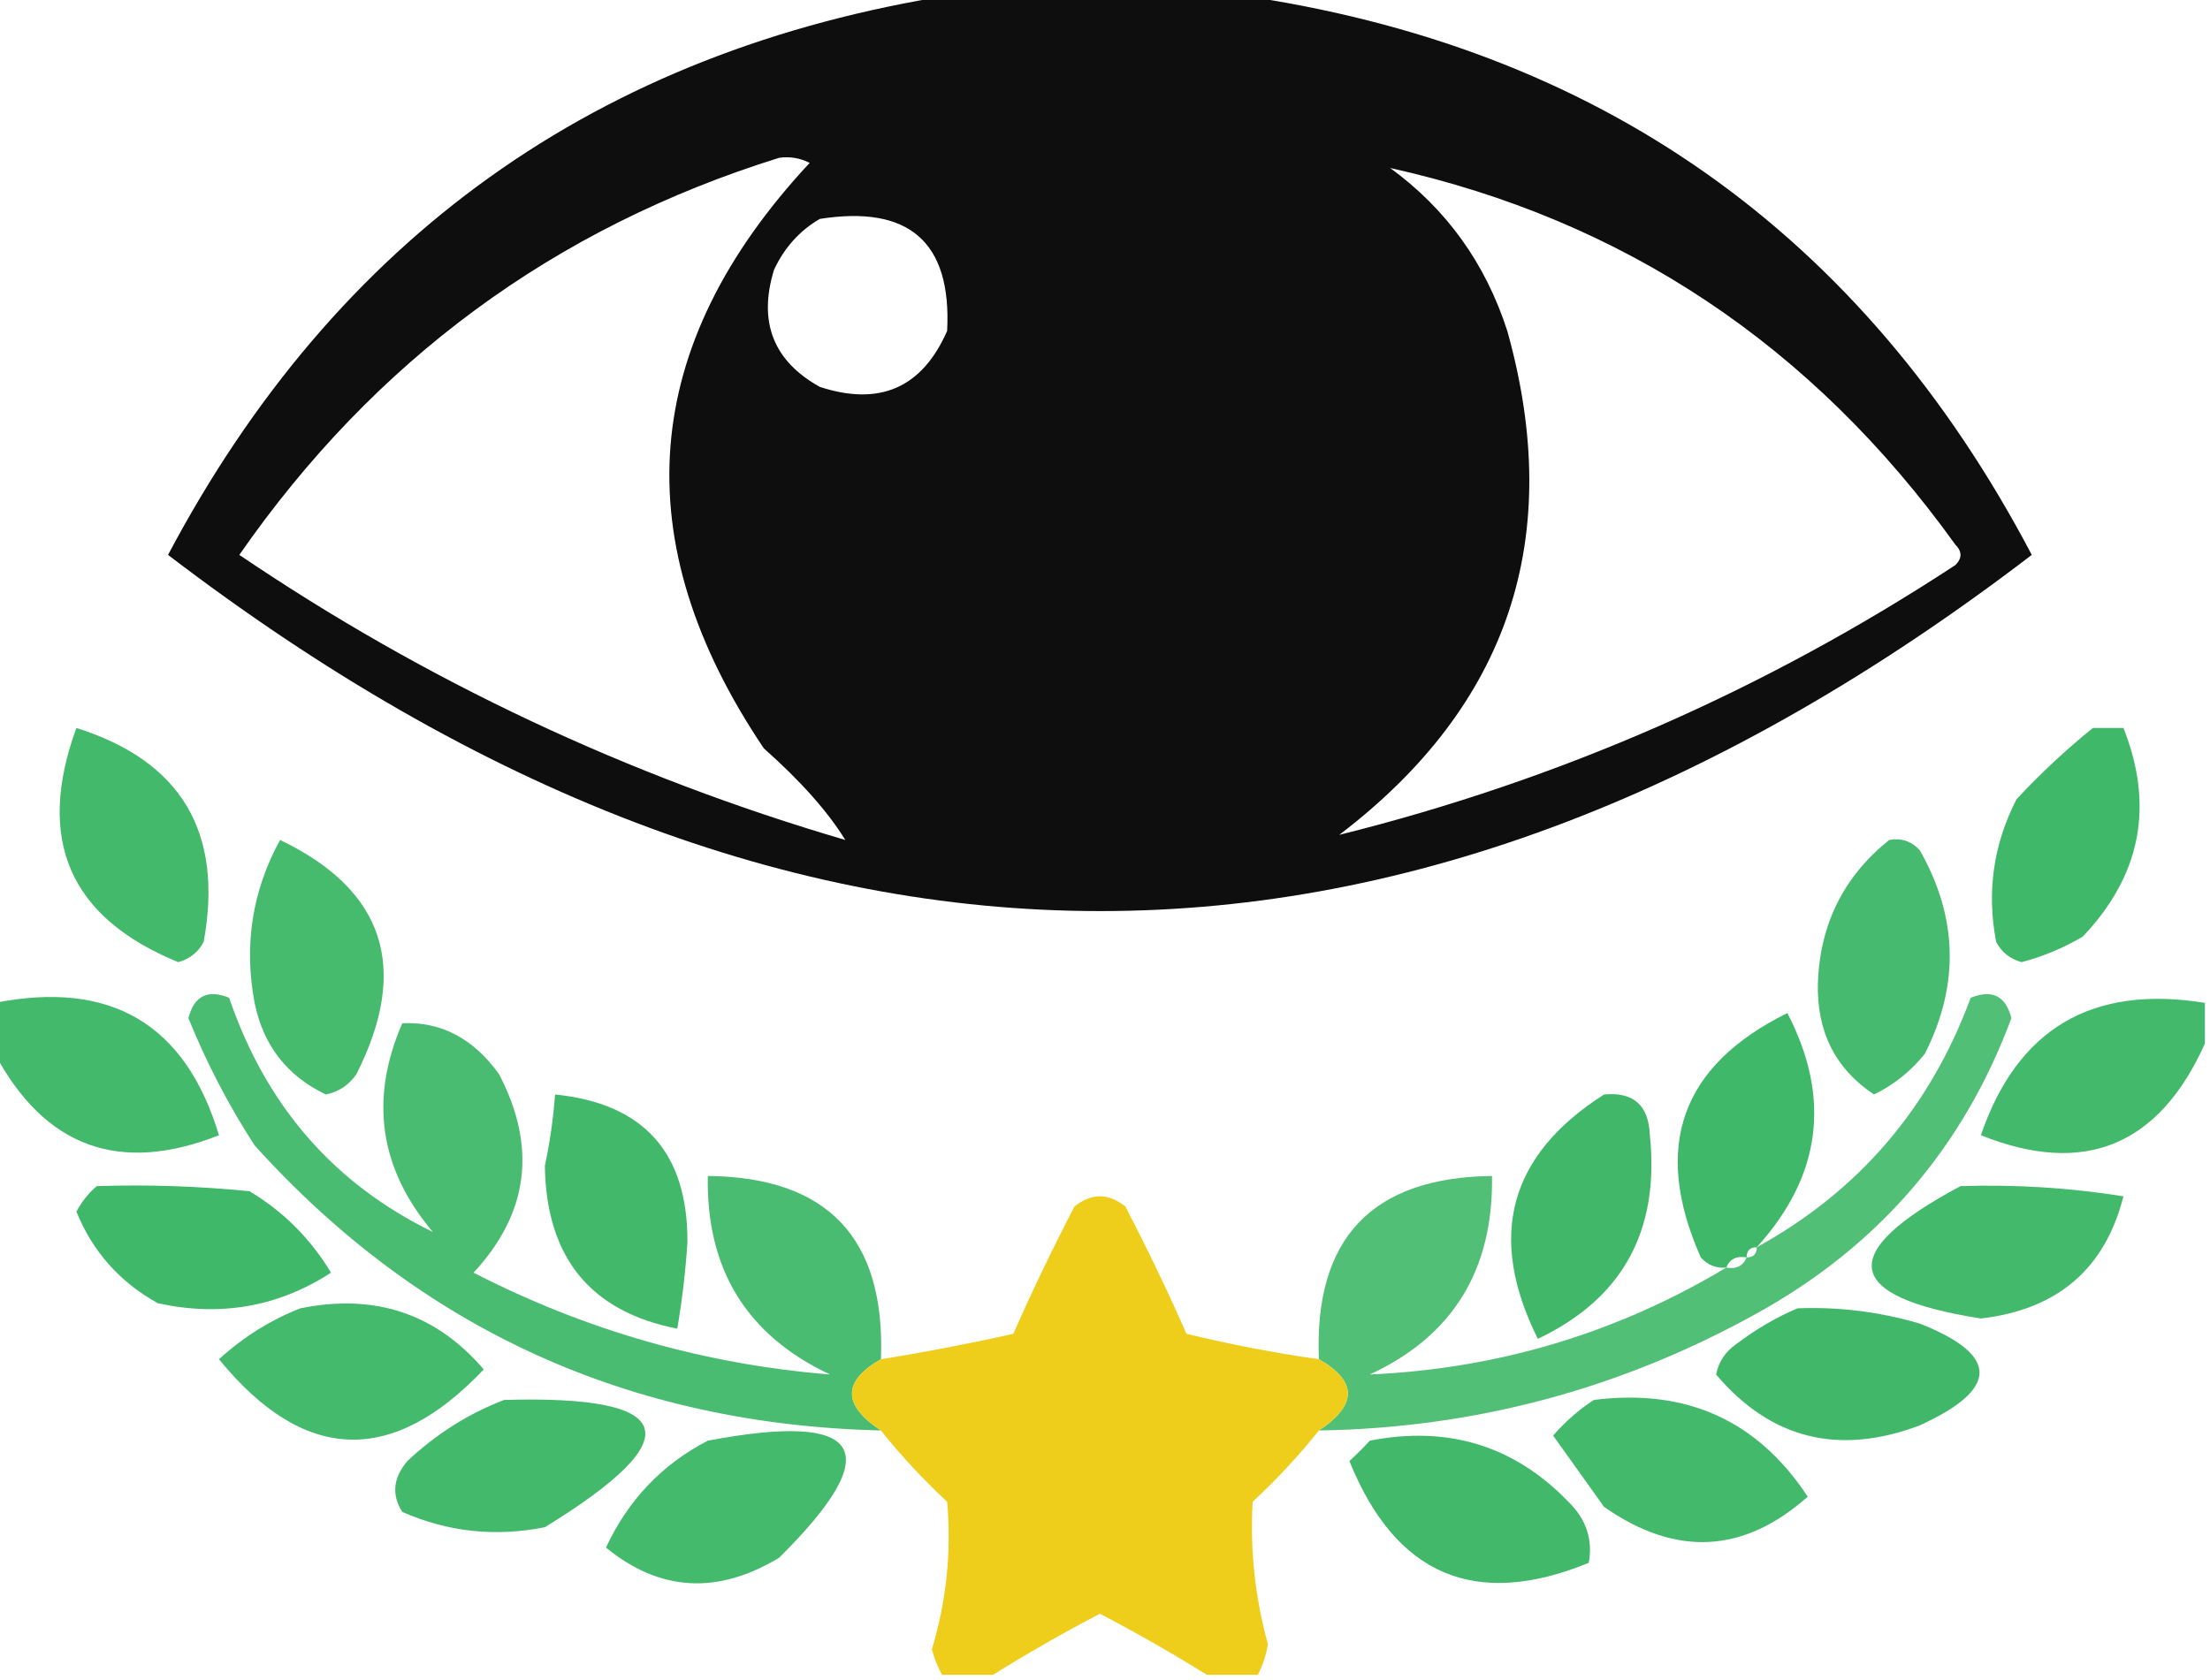
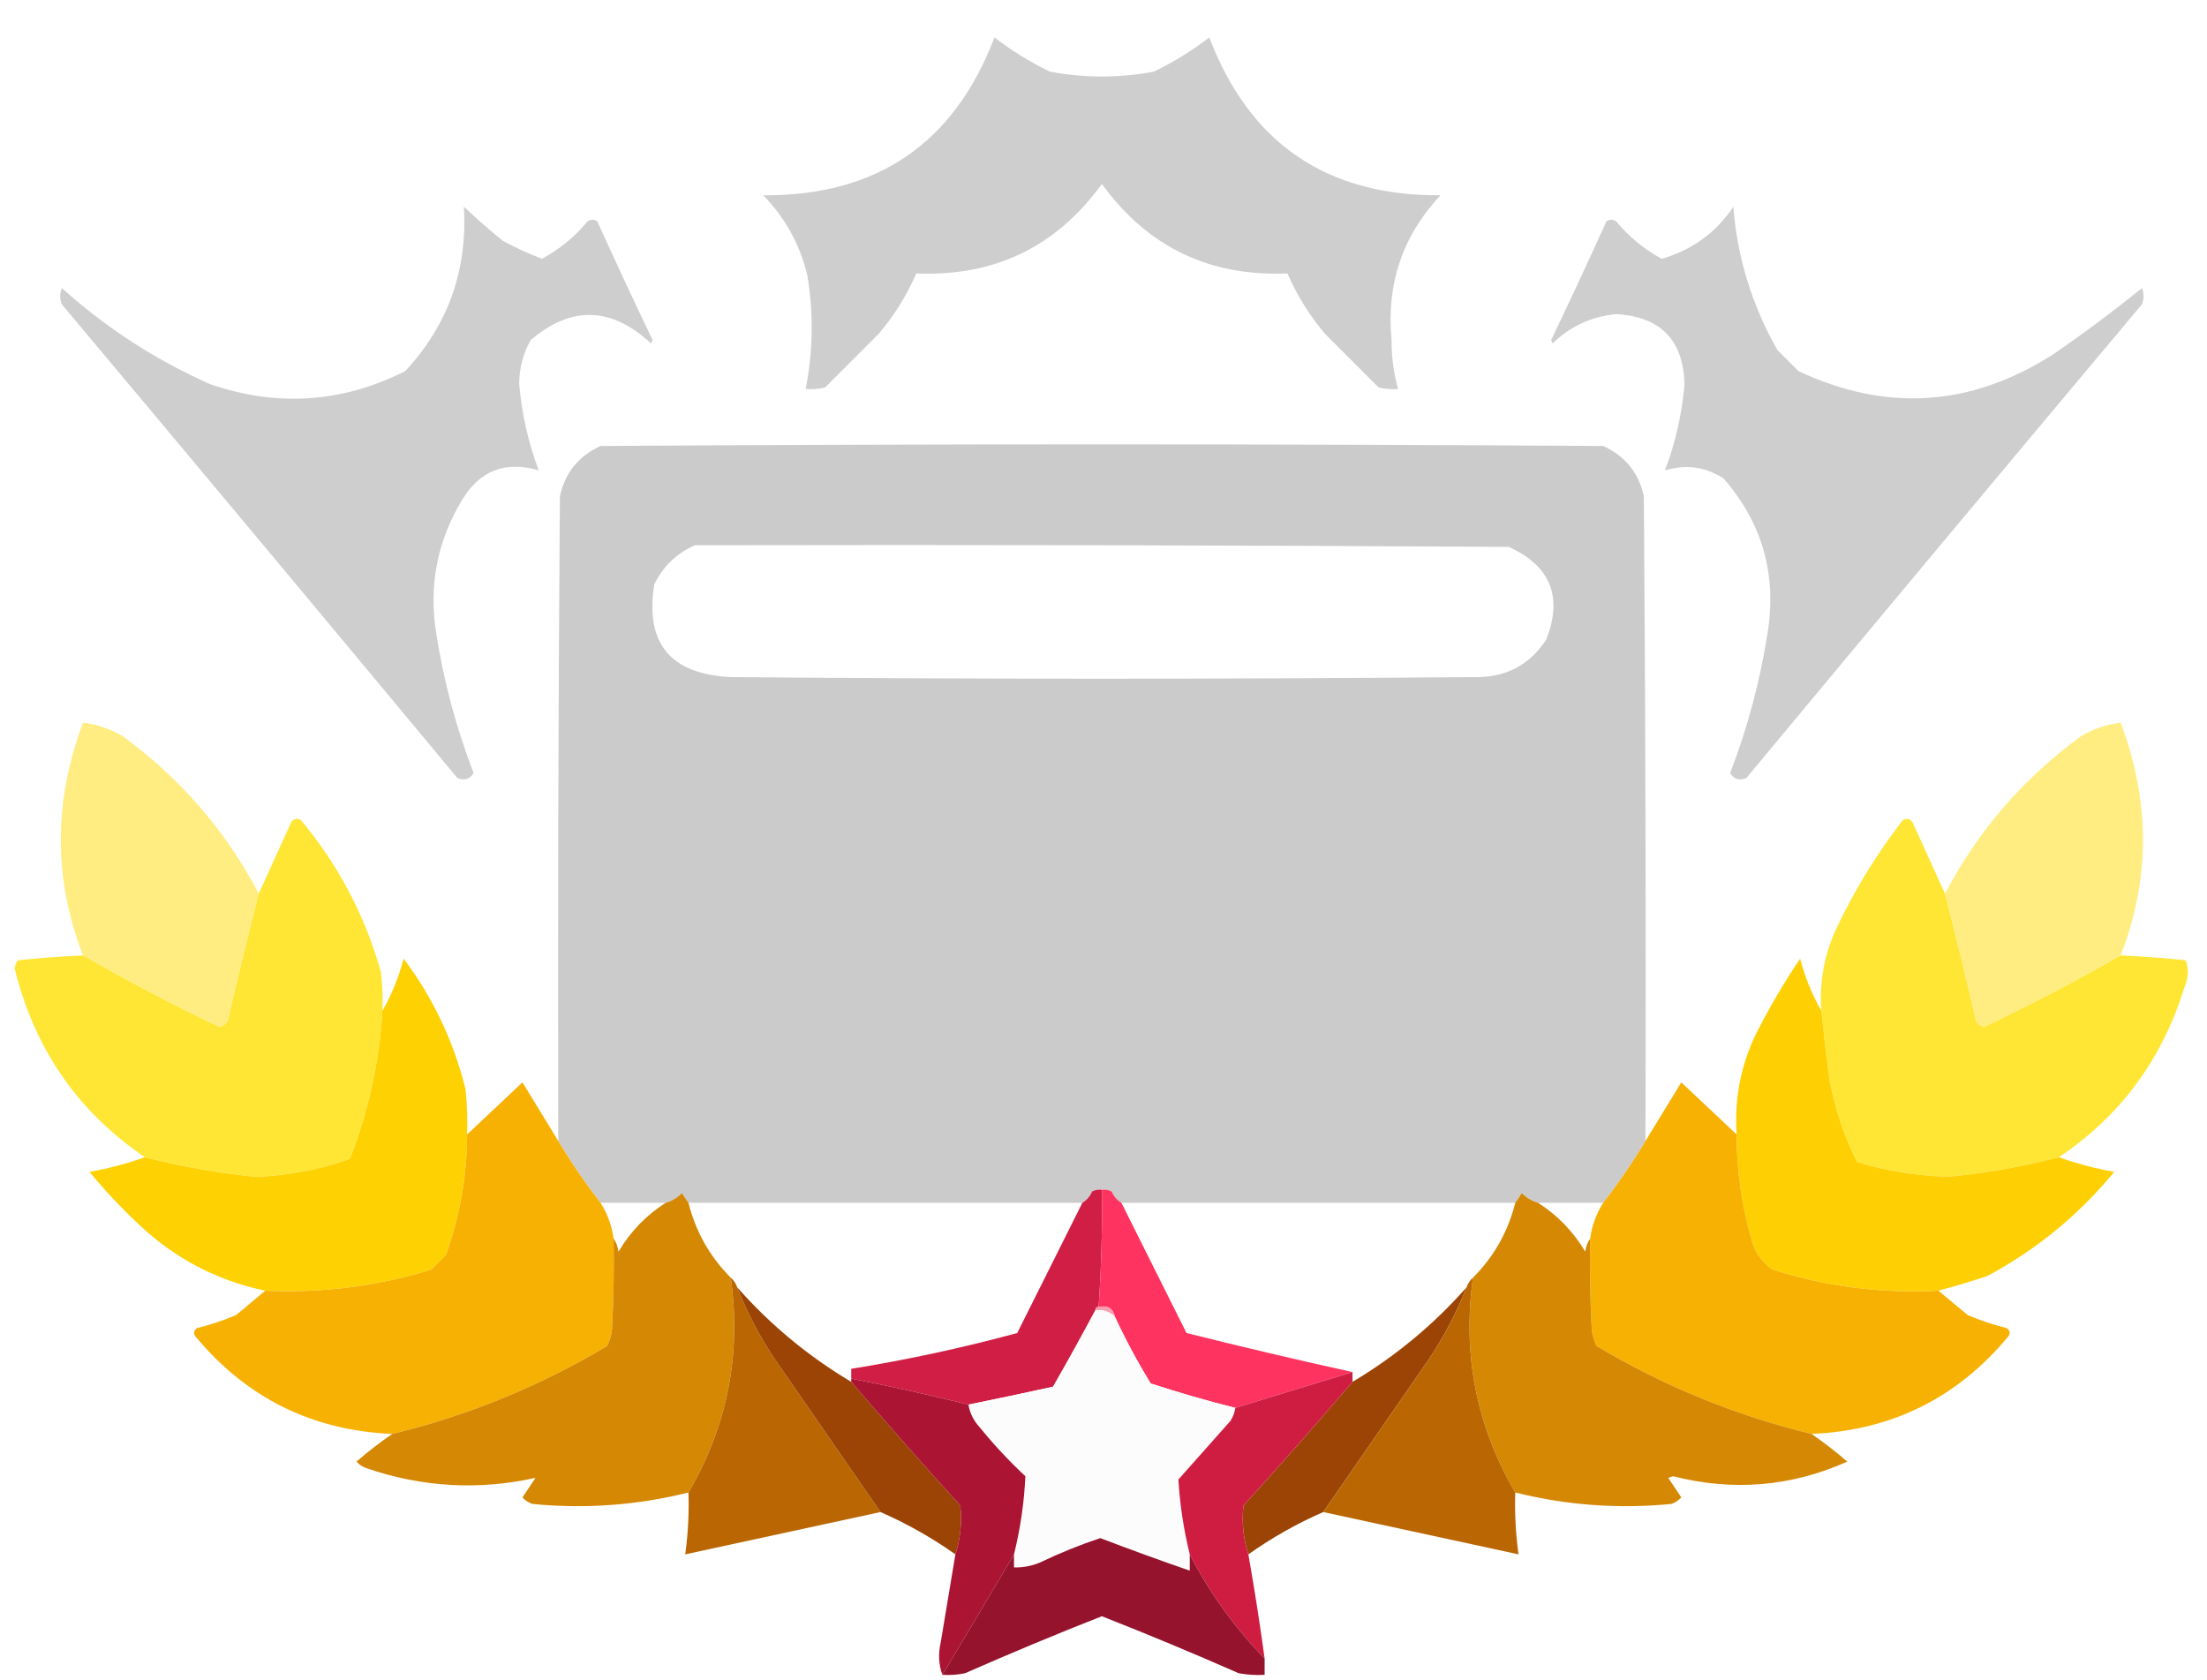
- <svg xmlns="http://www.w3.org/2000/svg" version="1.1" width="217px" height="165px" style="shape-rendering:geometricPrecision; text-rendering:geometricPrecision; image-rendering:optimizeQuality; fill-rule:evenodd; clip-rule:evenodd">
+ <svg xmlns="http://www.w3.org/2000/svg" version="1.1" width="678px" height="516px" style="shape-rendering:geometricPrecision; text-rendering:geometricPrecision; image-rendering:optimizeQuality; fill-rule:evenodd; clip-rule:evenodd">
  <g>
-     <path style="opacity:0.945" fill="#000000" d="M 93.5,-0.5 C 102.833,-0.5 112.167,-0.5 121.5,-0.5C 156.871,4.537 182.871,22.87 199.5,54.5C 138.546,101.147 77.546,101.147 16.5,54.5C 33.007,23.324 58.674,4.991 93.5,-0.5 Z M 76.5,15.5 C 77.552,15.351 78.552,15.517 79.5,16C 62.778,33.947 61.278,53.114 75,73.5C 78.618,76.712 81.284,79.712 83,82.5C 61.631,76.23 41.797,66.897 23.5,54.5C 36.774,35.379 54.441,22.379 76.5,15.5 Z M 136.5,16.5 C 159.45,21.598 177.95,33.932 192,53.5C 192.667,54.167 192.667,54.833 192,55.5C 173.272,67.785 153.105,76.618 131.5,82C 148.179,69.295 153.679,52.795 148,32.5C 145.86,25.863 142.027,20.53 136.5,16.5 Z M 80.5,21.5 C 89.282,20.122 93.449,23.789 93,32.5C 90.549,38.089 86.383,39.922 80.5,38C 75.931,35.459 74.431,31.625 76,26.5C 77.025,24.313 78.525,22.646 80.5,21.5 Z" />
+     <path style="opacity:0.968" fill="#cccccc" d="M 305.5,11.5 C 310.719,15.518 316.386,19.018 322.5,22C 333.167,24 343.833,24 354.5,22C 360.614,19.018 366.281,15.518 371.5,11.5C 383.89,44.038 407.556,60.204 442.5,60C 430.84,72.478 425.84,87.311 427.5,104.5C 427.464,109.61 428.131,114.61 429.5,119.5C 427.473,119.662 425.473,119.495 423.5,119C 418.054,113.554 412.554,108.054 407,102.5C 402.277,96.888 398.444,90.721 395.5,84C 371.521,85.01 352.521,75.843 338.5,56.5C 324.479,75.843 305.479,85.01 281.5,84C 278.556,90.721 274.723,96.888 270,102.5C 264.446,108.054 258.946,113.554 253.5,119C 251.527,119.495 249.527,119.662 247.5,119.5C 249.799,107.906 249.966,96.24 248,84.5C 245.705,75.073 241.205,66.906 234.5,60C 269.444,60.204 293.11,44.038 305.5,11.5 Z" />
  </g>
  <g>
-     <path style="opacity:0.932" fill="#35b460" d="M 7.5,71.5 C 17.794,74.743 21.96,81.743 20,92.5C 19.481,93.516 18.647,94.182 17.5,94.5C 6.822,90.136 3.489,82.469 7.5,71.5 Z" />
+     <path style="opacity:0.96" fill="#cccccc" d="M 142.5,63.5 C 146.262,67.083 150.262,70.583 154.5,74C 158.381,76.107 162.381,77.941 166.5,79.5C 171.944,76.551 176.61,72.718 180.5,68C 181.5,67.333 182.5,67.333 183.5,68C 189.022,80.211 194.688,92.378 200.5,104.5C 200.333,104.833 200.167,105.167 200,105.5C 187.795,94.172 175.462,93.838 163,104.5C 160.661,108.687 159.495,113.187 159.5,118C 160.293,127.138 162.293,135.971 165.5,144.5C 155.301,141.508 147.468,144.508 142,153.5C 134.333,166.168 131.666,179.835 134,194.5C 136.303,209.243 140.137,223.576 145.5,237.5C 144.307,239.384 142.641,239.884 140.5,239C 100.119,190.408 59.619,141.908 19,93.5C 18.333,91.833 18.333,90.167 19,88.5C 32.581,100.712 47.748,110.545 64.5,118C 85.103,125.105 105.103,123.772 124.5,114C 137.665,99.814 143.665,82.981 142.5,63.5 Z" />
  </g>
  <g>
-     <path style="opacity:0.944" fill="#35b460" d="M 205.5,71.5 C 206.5,71.5 207.5,71.5 208.5,71.5C 211.544,79.162 210.211,85.995 204.5,92C 202.61,93.112 200.61,93.946 198.5,94.5C 197.353,94.182 196.519,93.516 196,92.5C 195.063,87.597 195.73,82.93 198,78.5C 200.396,75.933 202.896,73.6 205.5,71.5 Z" />
+     <path style="opacity:0.96" fill="#cccccc" d="M 532.5,63.5 C 533.644,78.923 538.144,93.589 546,107.5C 548.167,109.667 550.333,111.833 552.5,114C 579.372,126.642 605.372,124.976 630.5,109C 639.949,102.552 649.116,95.719 658,88.5C 658.667,90.167 658.667,91.833 658,93.5C 617.381,141.908 576.881,190.408 536.5,239C 534.359,239.884 532.693,239.384 531.5,237.5C 536.863,223.576 540.697,209.243 543,194.5C 545.894,176.483 541.394,160.65 529.5,147C 523.939,143.388 517.939,142.554 511.5,144.5C 514.707,135.971 516.707,127.138 517.5,118C 517.093,104.426 510.093,97.26 496.5,96.5C 488.903,97.216 482.403,100.216 477,105.5C 476.833,105.167 476.667,104.833 476.5,104.5C 482.312,92.378 487.978,80.211 493.5,68C 494.5,67.333 495.5,67.333 496.5,68C 500.39,72.718 505.056,76.551 510.5,79.5C 519.864,76.781 527.197,71.448 532.5,63.5 Z" />
  </g>
  <g>
-     <path style="opacity:0.915" fill="#35b460" d="M 27.5,82.5 C 37.76,87.414 40.26,95.081 35,105.5C 34.261,106.574 33.261,107.241 32,107.5C 28.187,105.683 25.854,102.683 25,98.5C 23.932,92.825 24.765,87.492 27.5,82.5 Z" />
+     <path style="opacity:0.992" fill="#cccbcb" d="M 505.5,350.5 C 501.557,357.108 497.224,363.441 492.5,369.5C 485.833,369.5 479.167,369.5 472.5,369.5C 470.606,368.952 468.94,367.952 467.5,366.5C 466.824,367.602 466.158,368.602 465.5,369.5C 425.167,369.5 384.833,369.5 344.5,369.5C 343.163,368.685 342.163,367.518 341.5,366C 340.552,365.517 339.552,365.351 338.5,365.5C 337.448,365.351 336.448,365.517 335.5,366C 334.837,367.518 333.837,368.685 332.5,369.5C 292.167,369.5 251.833,369.5 211.5,369.5C 210.842,368.602 210.176,367.602 209.5,366.5C 208.06,367.952 206.394,368.952 204.5,369.5C 197.833,369.5 191.167,369.5 184.5,369.5C 179.776,363.441 175.443,357.108 171.5,350.5C 171.333,284.499 171.5,218.499 172,152.5C 173.539,145.287 177.705,140.12 184.5,137C 287.167,136.333 389.833,136.333 492.5,137C 499.295,140.12 503.461,145.287 505,152.5C 505.5,218.499 505.667,284.499 505.5,350.5 Z M 213.5,167.5 C 296.834,167.333 380.167,167.5 463.5,168C 476.339,173.847 480.172,183.347 475,196.5C 469.738,204.49 462.238,208.324 452.5,208C 376.5,208.667 300.5,208.667 224.5,208C 205.92,207.104 198.087,197.604 201,179.5C 203.744,173.921 207.911,169.921 213.5,167.5 Z" />
  </g>
  <g>
-     <path style="opacity:0.914" fill="#35b460" d="M 185.5,82.5 C 186.675,82.281 187.675,82.614 188.5,83.5C 192.251,90.085 192.418,96.752 189,103.5C 187.611,105.227 185.944,106.561 184,107.5C 180.19,104.95 178.357,101.284 178.5,96.5C 178.718,90.73 181.052,86.063 185.5,82.5 Z" />
+     <path style="opacity:0.979" fill="#ffed7f" d="M 79.5,274.5 C 76.181,287.444 73.014,300.444 70,313.5C 69.481,314.516 68.647,315.182 67.5,315.5C 53.16,308.665 39.16,301.331 25.5,293.5C 16.406,270.072 16.406,246.239 25.5,222C 29.673,222.502 33.673,223.835 37.5,226C 55.326,238.983 69.326,255.15 79.5,274.5 Z" />
  </g>
  <g>
-     <path style="opacity:0.932" fill="#35b460" d="M -0.5,98.5 C 10.879,96.245 18.212,100.578 21.5,111.5C 11.746,115.361 4.413,112.694 -0.5,103.5C -0.5,101.833 -0.5,100.167 -0.5,98.5 Z" />
+     <path style="opacity:0.979" fill="#ffed7f" d="M 651.5,293.5 C 637.84,301.331 623.84,308.665 609.5,315.5C 608.353,315.182 607.519,314.516 607,313.5C 603.986,300.444 600.819,287.444 597.5,274.5C 607.674,255.15 621.674,238.983 639.5,226C 643.327,223.835 647.327,222.502 651.5,222C 660.594,246.239 660.594,270.072 651.5,293.5 Z" />
  </g>
  <g>
-     <path style="opacity:0.894" fill="#35b460" d="M 86.5,133.5 C 82.71,135.662 82.71,137.995 86.5,140.5C 61.817,139.903 41.317,130.569 25,112.5C 22.443,108.554 20.276,104.387 18.5,100C 19.059,97.812 20.393,97.146 22.5,98C 26.111,108.593 32.778,116.26 42.5,121C 37.257,114.801 36.257,107.968 39.5,100.5C 43.312,100.326 46.479,101.993 49,105.5C 52.742,112.667 51.909,119.167 46.5,125C 57.55,130.678 69.217,134.011 81.5,135C 73.325,131.164 69.325,124.664 69.5,115.5C 81.286,115.621 86.953,121.621 86.5,133.5 Z" />
+     <path style="opacity:0.993" fill="#ffe633" d="M 117.5,310.5 C 116.539,326.209 113.206,341.376 107.5,356C 98.144,359.338 88.477,361.171 78.5,361.5C 66.998,360.361 55.664,358.361 44.5,355.5C 23.85,341.467 10.517,322.134 4.5,297.5C 4.608,296.558 4.941,295.725 5.5,295C 12.156,294.289 18.822,293.789 25.5,293.5C 39.16,301.331 53.16,308.665 67.5,315.5C 68.647,315.182 69.481,314.516 70,313.5C 73.014,300.444 76.181,287.444 79.5,274.5C 82.805,267.219 86.138,259.886 89.5,252.5C 90.365,251.417 91.365,251.251 92.5,252C 103.938,265.707 112.105,281.207 117,298.5C 117.499,302.486 117.666,306.486 117.5,310.5 Z" />
  </g>
  <g>
-     <path style="opacity:0.854" fill="#35b460" d="M 129.5,140.5 C 133.29,137.995 133.29,135.662 129.5,133.5C 129.017,121.65 134.684,115.65 146.5,115.5C 146.647,124.732 142.647,131.232 134.5,135C 147.105,134.435 158.771,130.935 169.5,124.5C 170.492,124.672 171.158,124.338 171.5,123.5C 172.167,123.5 172.5,123.167 172.5,122.5C 182.516,116.979 189.516,108.813 193.5,98C 195.607,97.146 196.941,97.812 197.5,100C 192.771,112.732 184.438,122.399 172.5,129C 159.124,136.427 144.791,140.261 129.5,140.5 Z" />
+     <path style="opacity:0.993" fill="#ffe633" d="M 597.5,274.5 C 600.819,287.444 603.986,300.444 607,313.5C 607.519,314.516 608.353,315.182 609.5,315.5C 623.84,308.665 637.84,301.331 651.5,293.5C 658.178,293.789 664.844,294.289 671.5,295C 672.443,297.8 672.276,300.634 671,303.5C 664.189,325.522 651.356,342.856 632.5,355.5C 621.348,358.397 610.015,360.397 598.5,361.5C 588.967,361.206 579.633,359.706 570.5,357C 566.489,348.966 563.655,340.466 562,331.5C 561.076,324.496 560.243,317.496 559.5,310.5C 558.879,301.773 560.379,293.44 564,285.5C 569.643,273.541 576.476,262.375 584.5,252C 585.635,251.251 586.635,251.417 587.5,252.5C 590.862,259.886 594.195,267.219 597.5,274.5 Z" />
  </g>
  <g>
-     <path style="opacity:0.932" fill="#35b460" d="M 216.5,98.5 C 216.5,99.833 216.5,101.167 216.5,102.5C 211.977,112.56 204.644,115.56 194.5,111.5C 198.085,101.035 205.418,96.701 216.5,98.5 Z" />
+     <path style="opacity:0.988" fill="#fed000" d="M 143.5,348.5 C 143.458,361.21 141.291,373.543 137,385.5C 135.5,387 134,388.5 132.5,390C 115.908,395.137 98.908,397.303 81.5,396.5C 66.608,393.386 53.608,386.553 42.5,376C 37.133,370.968 32.133,365.635 27.5,360C 33.322,358.962 38.989,357.462 44.5,355.5C 55.664,358.361 66.998,360.361 78.5,361.5C 88.477,361.171 98.144,359.338 107.5,356C 113.206,341.376 116.539,326.209 117.5,310.5C 120.328,305.537 122.494,300.203 124,294.5C 133.003,306.508 139.336,319.841 143,334.5C 143.499,339.155 143.666,343.821 143.5,348.5 Z" />
  </g>
  <g>
-     <path style="opacity:0.943" fill="#35b460" d="M 172.5,122.5 C 171.833,122.5 171.5,122.833 171.5,123.5C 170.508,123.328 169.842,123.662 169.5,124.5C 168.504,124.586 167.671,124.252 167,123.5C 162.199,112.671 165.032,104.671 175.5,99.5C 179.832,107.845 178.832,115.512 172.5,122.5 Z" />
+     <path style="opacity:0.988" fill="#fecf00" d="M 559.5,310.5 C 560.243,317.496 561.076,324.496 562,331.5C 563.655,340.466 566.489,348.966 570.5,357C 579.633,359.706 588.967,361.206 598.5,361.5C 610.015,360.397 621.348,358.397 632.5,355.5C 638.011,357.462 643.678,358.962 649.5,360C 638.585,373.253 625.585,383.919 610.5,392C 605.423,393.68 600.423,395.18 595.5,396.5C 578.063,397.416 561.063,395.25 544.5,390C 541.131,387.635 538.964,384.468 538,380.5C 535.005,370.03 533.505,359.364 533.5,348.5C 532.78,338.042 534.614,328.042 539,318.5C 543.162,310.172 547.829,302.172 553,294.5C 554.506,300.203 556.672,305.537 559.5,310.5 Z" />
  </g>
  <g>
-     <path style="opacity:0.937" fill="#35b460" d="M 54.5,107.5 C 63.204,108.372 67.537,113.206 67.5,122C 67.316,124.865 66.982,127.698 66.5,130.5C 57.961,128.825 53.628,123.492 53.5,114.5C 53.997,112.182 54.331,109.848 54.5,107.5 Z" />
+     <path style="opacity:0.991" fill="#f7b000" d="M 171.5,350.5 C 175.443,357.108 179.776,363.441 184.5,369.5C 186.623,372.867 187.956,376.534 188.5,380.5C 188.666,389.839 188.5,399.173 188,408.5C 187.798,410.256 187.298,411.922 186.5,413.5C 165.825,425.841 143.825,434.841 120.5,440.5C 95.904,439.452 75.738,429.452 60,410.5C 59.383,409.551 59.549,408.718 60.5,408C 64.608,406.973 68.608,405.64 72.5,404C 75.531,401.492 78.531,398.992 81.5,396.5C 98.908,397.303 115.908,395.137 132.5,390C 134,388.5 135.5,387 137,385.5C 141.291,373.543 143.458,361.21 143.5,348.5C 149.094,343.244 154.76,337.911 160.5,332.5C 164.178,338.528 167.844,344.528 171.5,350.5 Z" />
  </g>
  <g>
-     <path style="opacity:0.939" fill="#35b460" d="M 157.5,107.5 C 160.388,107.22 161.888,108.553 162,111.5C 162.979,120.886 159.312,127.553 151,131.5C 145.991,121.449 148.157,113.449 157.5,107.5 Z" />
+     <path style="opacity:0.991" fill="#f7b000" d="M 533.5,348.5 C 533.505,359.364 535.005,370.03 538,380.5C 538.964,384.468 541.131,387.635 544.5,390C 561.063,395.25 578.063,397.416 595.5,396.5C 598.469,398.992 601.469,401.492 604.5,404C 608.392,405.64 612.392,406.973 616.5,408C 617.451,408.718 617.617,409.551 617,410.5C 601.262,429.452 581.096,439.452 556.5,440.5C 533.136,434.818 511.136,425.818 490.5,413.5C 489.702,411.922 489.202,410.256 489,408.5C 488.5,399.173 488.334,389.839 488.5,380.5C 489.044,376.534 490.377,372.867 492.5,369.5C 497.224,363.441 501.557,357.108 505.5,350.5C 509.156,344.528 512.822,338.528 516.5,332.5C 522.24,337.911 527.906,343.244 533.5,348.5 Z" />
  </g>
  <g>
-     <path style="opacity:0.945" fill="#35b460" d="M 9.5,116.5 C 14.511,116.334 19.511,116.501 24.5,117C 27.833,119 30.5,121.667 32.5,125C 27.334,128.354 21.668,129.354 15.5,128C 11.764,125.931 9.097,122.931 7.5,119C 8.056,117.989 8.722,117.156 9.5,116.5 Z" />
+     <path style="opacity:0.982" fill="#d01a41" d="M 338.5,365.5 C 338.672,377.52 338.338,389.52 337.5,401.5C 336.833,401.5 336.5,401.833 336.5,402.5C 332.321,410.352 327.988,418.185 323.5,426C 314.857,427.895 306.19,429.729 297.5,431.5C 285.565,428.516 273.565,425.85 261.5,423.5C 261.5,422.5 261.5,421.5 261.5,420.5C 278.719,417.723 295.719,414.057 312.5,409.5C 319.18,396.14 325.847,382.807 332.5,369.5C 333.837,368.685 334.837,367.518 335.5,366C 336.448,365.517 337.448,365.351 338.5,365.5 Z" />
  </g>
  <g>
-     <path style="opacity:0.932" fill="#35b460" d="M 192.5,116.5 C 197.88,116.324 203.213,116.658 208.5,117.5C 206.694,124.627 202.028,128.627 194.5,129.5C 180.917,127.371 180.251,123.038 192.5,116.5 Z" />
+     <path style="opacity:0.978" fill="#fe2f5c" d="M 338.5,365.5 C 339.552,365.351 340.552,365.517 341.5,366C 342.163,367.518 343.163,368.685 344.5,369.5C 351.153,382.807 357.82,396.14 364.5,409.5C 381.528,413.769 398.528,417.769 415.5,421.5C 403.516,425.163 391.516,428.83 379.5,432.5C 370.838,430.331 362.172,427.831 353.5,425C 349.439,418.378 345.772,411.545 342.5,404.5C 341.952,401.916 340.285,400.916 337.5,401.5C 338.338,389.52 338.672,377.52 338.5,365.5 Z" />
  </g>
  <g>
-     <path style="opacity:0.995" fill="#eece19" d="M 129.5,133.5 C 133.29,135.662 133.29,137.995 129.5,140.5C 127.539,142.963 125.372,145.297 123,147.5C 122.729,152.219 123.229,156.885 124.5,161.5C 124.315,162.584 123.982,163.584 123.5,164.5C 121.833,164.5 120.167,164.5 118.5,164.5C 115.128,162.394 111.628,160.394 108,158.5C 104.372,160.394 100.872,162.394 97.5,164.5C 95.833,164.5 94.167,164.5 92.5,164.5C 92.077,163.735 91.743,162.902 91.5,162C 92.933,157.243 93.433,152.41 93,147.5C 90.628,145.297 88.461,142.963 86.5,140.5C 82.71,137.995 82.71,135.662 86.5,133.5C 90.841,132.807 95.175,131.974 99.5,131C 101.356,126.788 103.356,122.621 105.5,118.5C 107.167,117.167 108.833,117.167 110.5,118.5C 112.644,122.621 114.644,126.788 116.5,131C 120.803,132.05 125.137,132.884 129.5,133.5 Z" />
+     <path style="opacity:0.987" fill="#d48701" d="M 211.5,369.5 C 213.739,378.392 218.072,386.059 224.5,392.5C 227.779,416.041 223.446,438.041 211.5,458.5C 195.673,462.43 179.673,463.597 163.5,462C 162.328,461.581 161.328,460.915 160.5,460C 161.833,458 163.167,456 164.5,454C 146.958,457.873 129.624,456.873 112.5,451C 111.328,450.581 110.328,449.915 109.5,449C 113.067,445.92 116.733,443.087 120.5,440.5C 143.825,434.841 165.825,425.841 186.5,413.5C 187.298,411.922 187.798,410.256 188,408.5C 188.5,399.173 188.666,389.839 188.5,380.5C 189.29,381.609 189.79,382.942 190,384.5C 193.693,378.309 198.526,373.309 204.5,369.5C 206.394,368.952 208.06,367.952 209.5,366.5C 210.176,367.602 210.842,368.602 211.5,369.5 Z" />
  </g>
  <g>
-     <path style="opacity:0.923" fill="#35b460" d="M 29.5,128.5 C 36.8,127.016 42.8,129.016 47.5,134.5C 38.481,144.023 29.815,143.69 21.5,133.5C 23.928,131.295 26.595,129.628 29.5,128.5 Z" />
+     <path style="opacity:0.987" fill="#d48701" d="M 472.5,369.5 C 478.474,373.309 483.307,378.309 487,384.5C 487.21,382.942 487.71,381.609 488.5,380.5C 488.334,389.839 488.5,399.173 489,408.5C 489.202,410.256 489.702,411.922 490.5,413.5C 511.136,425.818 533.136,434.818 556.5,440.5C 560.267,443.087 563.933,445.92 567.5,449C 550.234,456.702 532.4,458.202 514,453.5C 513.5,453.667 513,453.833 512.5,454C 513.833,456 515.167,458 516.5,460C 515.672,460.915 514.672,461.581 513.5,462C 497.327,463.597 481.327,462.43 465.5,458.5C 453.554,438.041 449.221,416.041 452.5,392.5C 458.928,386.059 463.261,378.392 465.5,369.5C 466.158,368.602 466.824,367.602 467.5,366.5C 468.94,367.952 470.606,368.952 472.5,369.5 Z" />
  </g>
  <g>
-     <path style="opacity:0.939" fill="#35b460" d="M 176.5,128.5 C 180.582,128.344 184.582,128.844 188.5,130C 196.324,133.086 196.324,136.419 188.5,140C 180.531,143.002 173.864,141.335 168.5,135C 168.759,133.739 169.426,132.739 170.5,132C 172.432,130.541 174.432,129.375 176.5,128.5 Z" />
+     <path style="opacity:0.986" fill="#b96500" d="M 224.5,392.5 C 225.401,393.29 226.068,394.29 226.5,395.5C 229.528,403.221 233.361,410.554 238,417.5C 248.843,433.196 259.677,448.862 270.5,464.5C 250.736,468.766 230.736,473.1 210.5,477.5C 211.372,471.211 211.705,464.878 211.5,458.5C 223.446,438.041 227.779,416.041 224.5,392.5 Z" />
  </g>
  <g>
-     <path style="opacity:0.93" fill="#35b460" d="M 49.5,137.5 C 66.536,137.008 67.87,141.174 53.5,150C 48.64,150.968 43.974,150.468 39.5,148.5C 38.432,146.813 38.599,145.146 40,143.5C 42.843,140.837 46.009,138.837 49.5,137.5 Z" />
+     <path style="opacity:0.975" fill="#994000" d="M 226.5,395.5 C 236.659,406.993 248.326,416.66 261.5,424.5C 272.429,437.27 283.596,449.936 295,462.5C 295.566,467.632 295.066,472.632 293.5,477.5C 286.293,472.395 278.626,468.062 270.5,464.5C 259.677,448.862 248.843,433.196 238,417.5C 233.361,410.554 229.528,403.221 226.5,395.5 Z" />
  </g>
  <g>
-     <path style="opacity:0.93" fill="#35b460" d="M 156.5,137.5 C 165.578,136.349 172.578,139.516 177.5,147C 171.203,152.596 164.536,152.929 157.5,148C 155.833,145.667 154.167,143.333 152.5,141C 153.731,139.595 155.064,138.429 156.5,137.5 Z" />
+     <path style="opacity:0.975" fill="#994000" d="M 450.5,395.5 C 447.472,403.221 443.639,410.554 439,417.5C 428.157,433.196 417.323,448.862 406.5,464.5C 398.374,468.062 390.707,472.395 383.5,477.5C 381.934,472.632 381.434,467.632 382,462.5C 393.404,449.936 404.571,437.27 415.5,424.5C 428.674,416.66 440.341,406.993 450.5,395.5 Z" />
  </g>
  <g>
-     <path style="opacity:0.922" fill="#35b460" d="M 69.5,141.5 C 84.829,138.602 87.162,142.436 76.5,153C 70.447,156.654 64.781,156.321 59.5,152C 61.676,147.325 65.01,143.825 69.5,141.5 Z" />
+     <path style="opacity:0.986" fill="#b96500" d="M 452.5,392.5 C 449.221,416.041 453.554,438.041 465.5,458.5C 465.295,464.878 465.628,471.211 466.5,477.5C 446.264,473.1 426.264,468.766 406.5,464.5C 417.323,448.862 428.157,433.196 439,417.5C 443.639,410.554 447.472,403.221 450.5,395.5C 450.932,394.29 451.599,393.29 452.5,392.5 Z" />
  </g>
  <g>
-     <path style="opacity:0.934" fill="#35b460" d="M 134.5,141.5 C 142.187,139.996 148.687,141.996 154,147.5C 155.751,149.212 156.418,151.212 156,153.5C 144.858,158.061 137.024,154.728 132.5,143.5C 133.243,142.818 133.909,142.151 134.5,141.5 Z" />
+     <path style="opacity:1" fill="#fc9db0" d="M 336.5,402.5 C 336.5,401.833 336.833,401.5 337.5,401.5C 340.285,400.916 341.952,401.916 342.5,404.5C 340.858,402.919 338.858,402.253 336.5,402.5 Z" />
+   </g>
+   <g>
+     <path style="opacity:1" fill="#fdfcfc" d="M 336.5,402.5 C 338.858,402.253 340.858,402.919 342.5,404.5C 345.772,411.545 349.439,418.378 353.5,425C 362.172,427.831 370.838,430.331 379.5,432.5C 379.291,433.922 378.791,435.255 378,436.5C 372.667,442.5 367.333,448.5 362,454.5C 362.464,462.246 363.631,469.912 365.5,477.5C 365.5,479.167 365.5,480.833 365.5,482.5C 356.314,479.329 347.148,475.995 338,472.5C 331.687,474.605 325.52,477.105 319.5,480C 316.937,481.079 314.271,481.579 311.5,481.5C 311.5,480.167 311.5,478.833 311.5,477.5C 313.465,469.581 314.631,461.581 315,453.5C 309.966,448.801 305.3,443.801 301,438.5C 299.121,436.473 297.954,434.14 297.5,431.5C 306.19,429.729 314.857,427.895 323.5,426C 327.988,418.185 332.321,410.352 336.5,402.5 Z" />
+   </g>
+   <g>
+     <path style="opacity:0.995" fill="#cf1c41" d="M 415.5,421.5 C 415.5,422.5 415.5,423.5 415.5,424.5C 404.571,437.27 393.404,449.936 382,462.5C 381.434,467.632 381.934,472.632 383.5,477.5C 385.383,488.13 387.049,498.797 388.5,509.5C 379.171,499.868 371.505,489.201 365.5,477.5C 363.631,469.912 362.464,462.246 362,454.5C 367.333,448.5 372.667,442.5 378,436.5C 378.791,435.255 379.291,433.922 379.5,432.5C 391.516,428.83 403.516,425.163 415.5,421.5 Z" />
+   </g>
+   <g>
+     <path style="opacity:0.994" fill="#ac1332" d="M 261.5,424.5 C 261.5,424.167 261.5,423.833 261.5,423.5C 273.565,425.85 285.565,428.516 297.5,431.5C 297.954,434.14 299.121,436.473 301,438.5C 305.3,443.801 309.966,448.801 315,453.5C 314.631,461.581 313.465,469.581 311.5,477.5C 304.249,489.781 296.916,502.115 289.5,514.5C 288.359,511.36 288.192,508.027 289,504.5C 290.502,495.487 292.002,486.487 293.5,477.5C 295.066,472.632 295.566,467.632 295,462.5C 283.596,449.936 272.429,437.27 261.5,424.5 Z" />
+   </g>
+   <g>
+     <path style="opacity:0.983" fill="#930f2a" d="M 365.5,477.5 C 371.505,489.201 379.171,499.868 388.5,509.5C 388.5,511.167 388.5,512.833 388.5,514.5C 385.813,514.664 383.146,514.497 380.5,514C 366.61,507.888 352.61,502.054 338.5,496.5C 324.39,502.054 310.39,507.888 296.5,514C 294.19,514.497 291.857,514.663 289.5,514.5C 296.916,502.115 304.249,489.781 311.5,477.5C 311.5,478.833 311.5,480.167 311.5,481.5C 314.271,481.579 316.937,481.079 319.5,480C 325.52,477.105 331.687,474.605 338,472.5C 347.148,475.995 356.314,479.329 365.5,482.5C 365.5,480.833 365.5,479.167 365.5,477.5 Z" />
  </g>
</svg>
